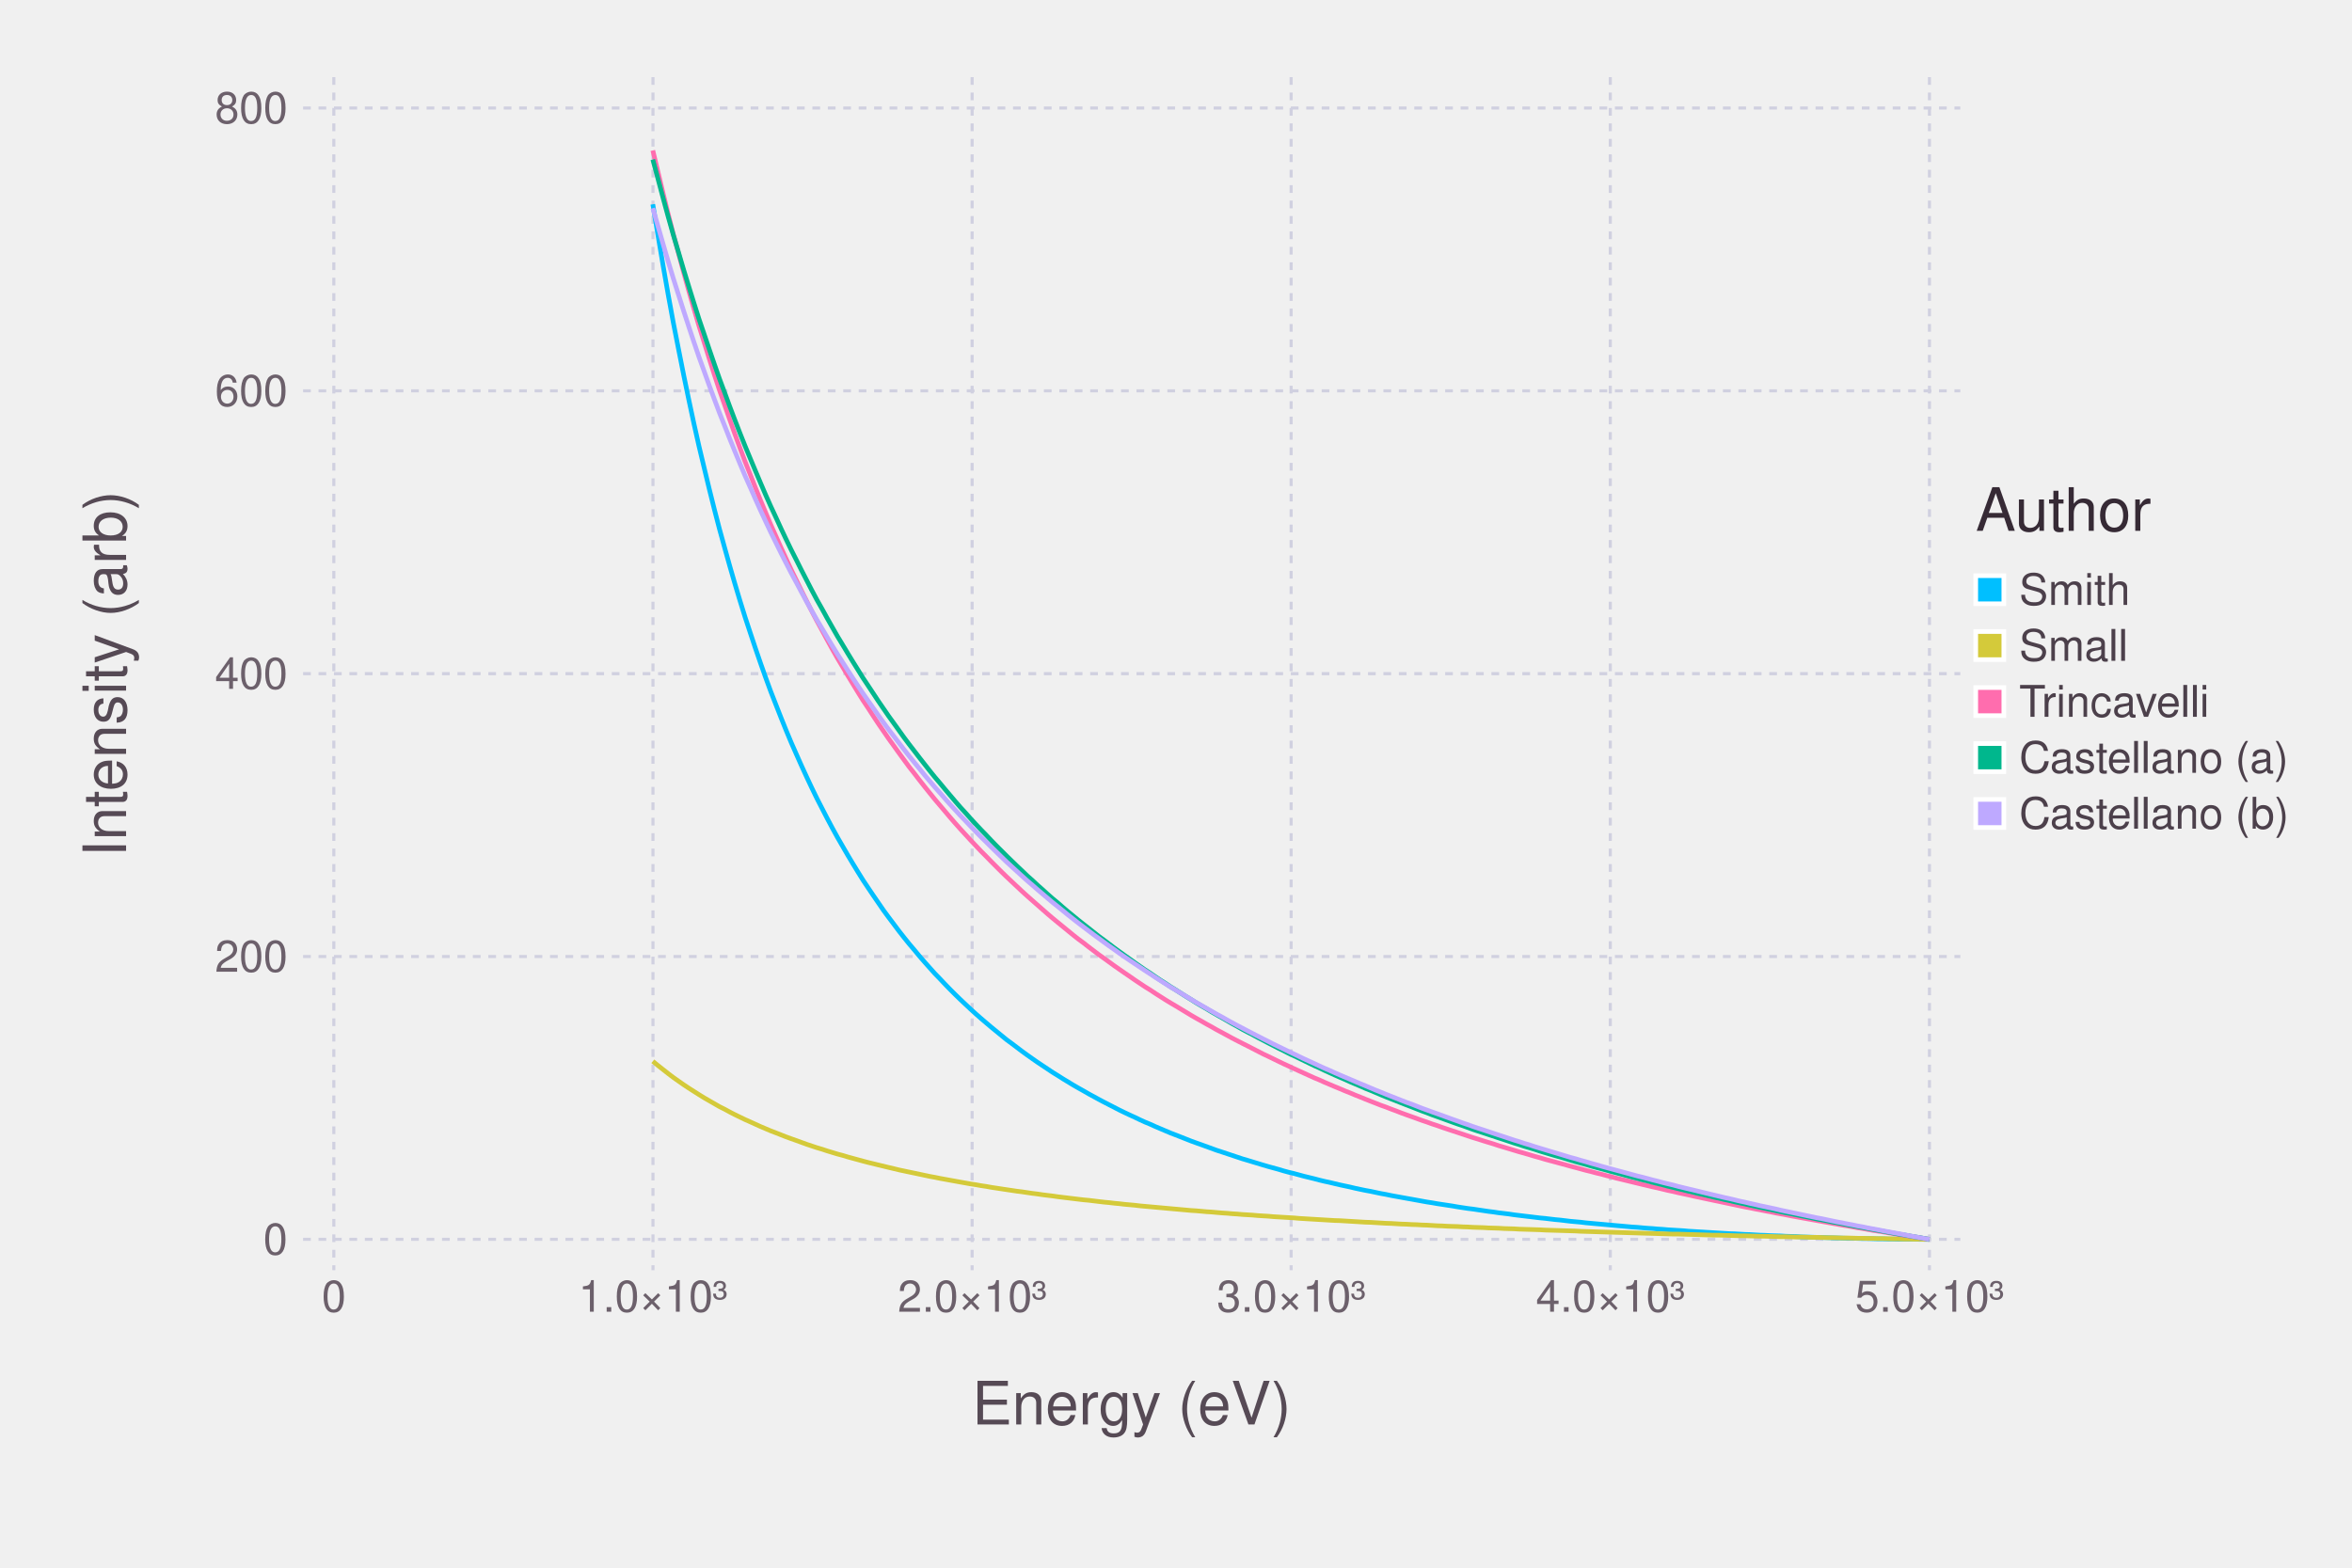
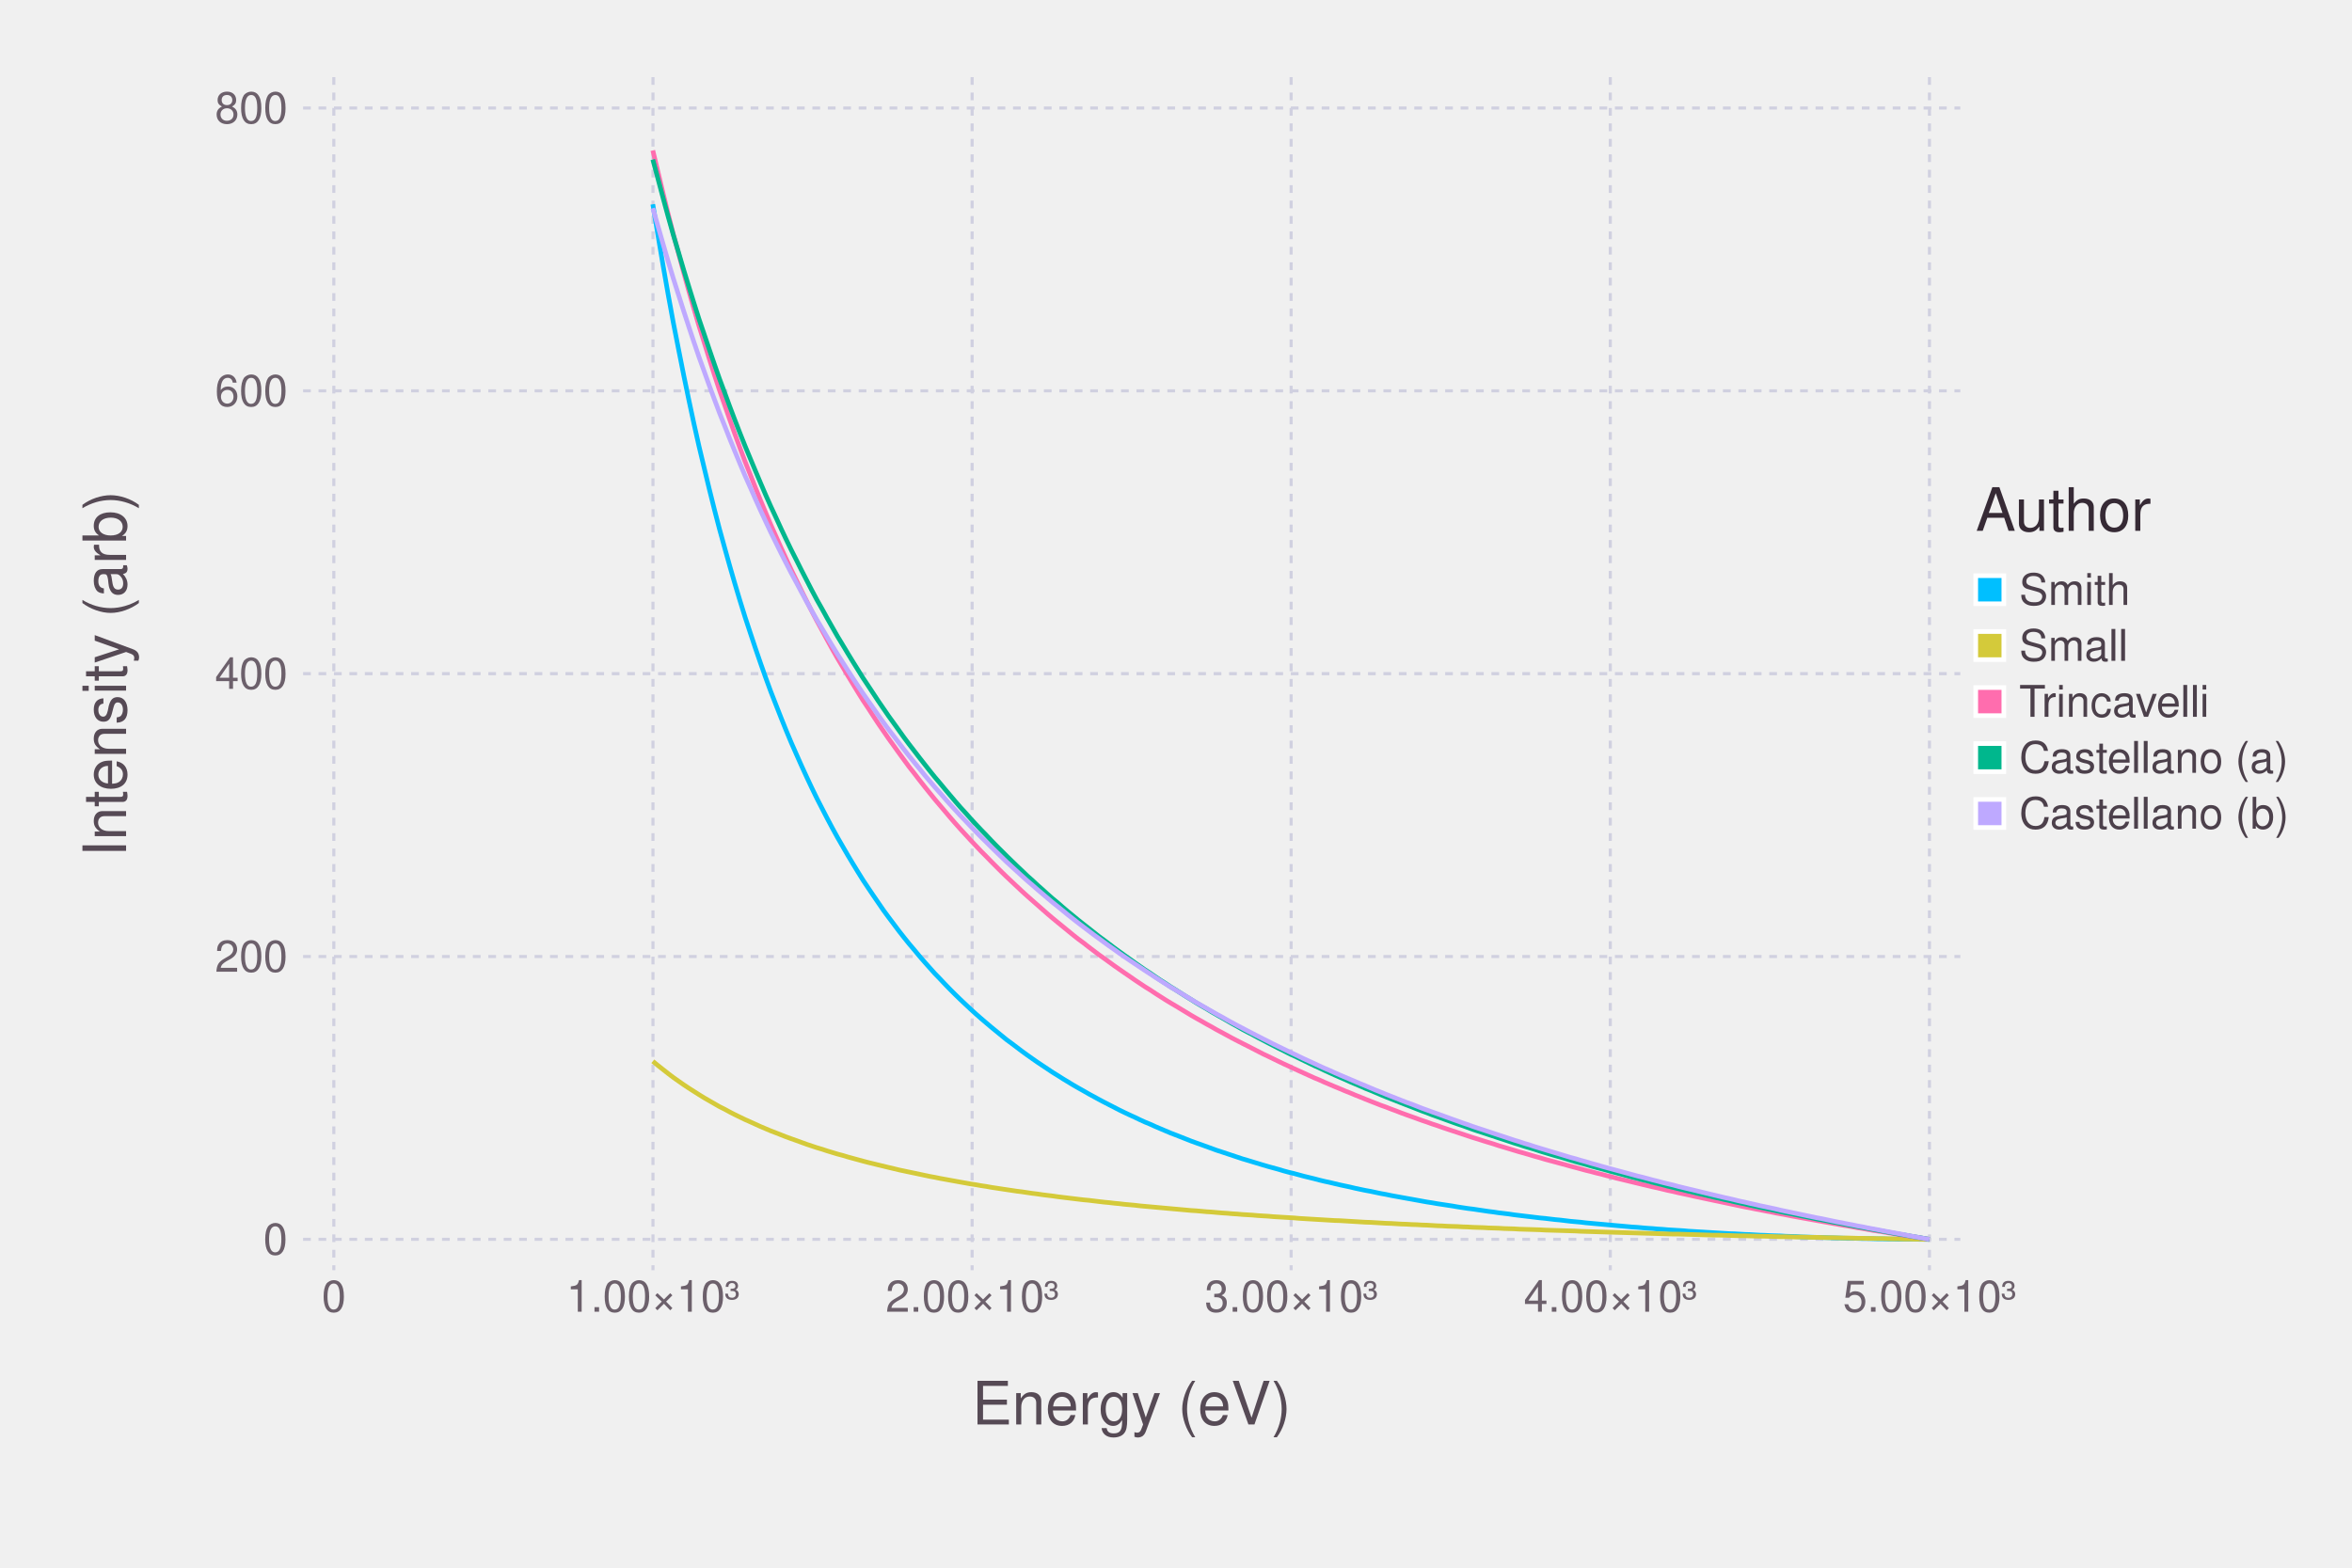
<svg xmlns="http://www.w3.org/2000/svg" version="1.2" width="152.4mm" height="101.6mm" viewBox="0 0 152.4 101.6" stroke="none" fill="#000000" stroke-width="0.3" font-size="3.88">
  <defs>
    <marker id="arrow" markerWidth="15" markerHeight="7" refX="5" refY="3.5" orient="auto" markerUnits="strokeWidth">
      <path d="M0,0 L15,3.5 L0,7 z" stroke="context-stroke" fill="context-stroke" />
    </marker>
  </defs>
-   <g class="plotroot xscalable yscalable" id="img-7c409ed8-1">
-     <g font-size="3.88" font-family="'PT Sans','Helvetica Neue','Helvetica',sans-serif" fill="#564A55" stroke="#000000" stroke-opacity="0.000" id="img-7c409ed8-2">
+   <g class="plotroot xscalable yscalable" id="img-198c09b8-1">
+     <g font-size="3.88" font-family="'PT Sans','Helvetica Neue','Helvetica',sans-serif" fill="#564A55" stroke="#000000" stroke-opacity="0.000" id="img-198c09b8-2">
      <g transform="translate(73.33,89.99)">
        <g class="primitive">
          <text text-anchor="middle" dy="0.6em">Energy (eV)</text>
        </g>
      </g>
    </g>
-     <g class="guide xlabels" font-size="2.82" font-family="'PT Sans Caption','Helvetica Neue','Helvetica',sans-serif" fill="#6C606B" id="img-7c409ed8-3">
+     <g class="guide xlabels" font-size="2.82" font-family="'PT Sans Caption','Helvetica Neue','Helvetica',sans-serif" fill="#6C606B" id="img-198c09b8-3">
      <g transform="translate(21.63,83.32)">
        <g class="primitive">
          <text text-anchor="middle" dy="0.6em">0</text>
        </g>
      </g>
      <g transform="translate(42.31,83.32)">
        <g class="primitive">
-           <text text-anchor="middle" dy="0.6em">1.0×10³</text>
+           <text text-anchor="middle" dy="0.6em">1.00×10³</text>
        </g>
      </g>
      <g transform="translate(62.99,83.32)">
        <g class="primitive">
-           <text text-anchor="middle" dy="0.6em">2.0×10³</text>
+           <text text-anchor="middle" dy="0.6em">2.00×10³</text>
        </g>
      </g>
      <g transform="translate(83.66,83.32)">
        <g class="primitive">
-           <text text-anchor="middle" dy="0.6em">3.0×10³</text>
+           <text text-anchor="middle" dy="0.6em">3.00×10³</text>
        </g>
      </g>
      <g transform="translate(104.34,83.32)">
        <g class="primitive">
-           <text text-anchor="middle" dy="0.6em">4.0×10³</text>
+           <text text-anchor="middle" dy="0.6em">4.00×10³</text>
        </g>
      </g>
      <g transform="translate(125.02,83.32)">
        <g class="primitive">
-           <text text-anchor="middle" dy="0.6em">5.0×10³</text>
-         </g>
-       </g>
-     </g>
-     <g class="guide colorkey" id="img-7c409ed8-4">
-       <g fill="#4C404B" font-size="2.82" font-family="'PT Sans','Helvetica Neue','Helvetica',sans-serif" id="img-7c409ed8-5">
-         <g transform="translate(130.83,38.22)" id="img-7c409ed8-6" class="color_f1">
+           <text text-anchor="middle" dy="0.6em">5.00×10³</text>
+         </g>
+       </g>
+     </g>
+     <g class="guide colorkey" id="img-198c09b8-4">
+       <g fill="#4C404B" font-size="2.82" font-family="'PT Sans','Helvetica Neue','Helvetica',sans-serif" id="img-198c09b8-5">
+         <g transform="translate(130.83,38.22)" id="img-198c09b8-6" class="color_f1">
          <g class="primitive">
            <text dy="0.35em">Smith</text>
          </g>
        </g>
-         <g transform="translate(130.83,41.84)" id="img-7c409ed8-7" class="color_f2">
+         <g transform="translate(130.83,41.84)" id="img-198c09b8-7" class="color_f2">
          <g class="primitive">
            <text dy="0.35em">Small</text>
          </g>
        </g>
-         <g transform="translate(130.83,45.47)" id="img-7c409ed8-8" class="color_f3">
+         <g transform="translate(130.83,45.47)" id="img-198c09b8-8" class="color_f3">
          <g class="primitive">
            <text dy="0.35em">Trincavelli</text>
          </g>
        </g>
-         <g transform="translate(130.83,49.1)" id="img-7c409ed8-9" class="color_f4">
+         <g transform="translate(130.83,49.1)" id="img-198c09b8-9" class="color_f4">
          <g class="primitive">
            <text dy="0.35em">Castellano (a)</text>
          </g>
        </g>
-         <g transform="translate(130.83,52.72)" id="img-7c409ed8-10" class="color_f5">
+         <g transform="translate(130.83,52.72)" id="img-198c09b8-10" class="color_f5">
          <g class="primitive">
            <text dy="0.35em">Castellano (b)</text>
          </g>
        </g>
      </g>
-       <g fill-opacity="1" id="img-7c409ed8-11">
-         <g transform="translate(128.93,38.22)" id="img-7c409ed8-12" class="color_f1" stroke="#FFFFFF" fill="#00BFFF">
-           <path d="M-0.91,-0.91 L0.91,-0.91 0.91,0.91 -0.91,0.91  z" class="primitive" />
-         </g>
-         <g transform="translate(128.93,41.84)" id="img-7c409ed8-13" class="color_f2" stroke="#FFFFFF" fill="#D4CA3A">
-           <path d="M-0.91,-0.91 L0.91,-0.91 0.91,0.91 -0.91,0.91  z" class="primitive" />
-         </g>
-         <g transform="translate(128.93,45.47)" id="img-7c409ed8-14" class="color_f3" stroke="#FFFFFF" fill="#FF6DAE">
-           <path d="M-0.91,-0.91 L0.91,-0.91 0.91,0.91 -0.91,0.91  z" class="primitive" />
-         </g>
-         <g transform="translate(128.93,49.1)" id="img-7c409ed8-15" class="color_f4" stroke="#FFFFFF" fill="#00B78D">
-           <path d="M-0.91,-0.91 L0.91,-0.91 0.91,0.91 -0.91,0.91  z" class="primitive" />
-         </g>
-         <g transform="translate(128.93,52.72)" id="img-7c409ed8-16" class="color_f5" stroke="#FFFFFF" fill="#BEA9FF">
-           <path d="M-0.91,-0.91 L0.91,-0.91 0.91,0.91 -0.91,0.91  z" class="primitive" />
-         </g>
-       </g>
-       <g fill="#362A35" font-size="3.88" font-family="'PT Sans','Helvetica Neue','Helvetica',sans-serif" stroke="#000000" stroke-opacity="0.000" id="img-7c409ed8-17">
-         <g transform="translate(128.02,34.4)" id="img-7c409ed8-18">
+       <g fill-opacity="1" id="img-198c09b8-11">
+         <g transform="translate(128.93,38.22)" id="img-198c09b8-12" fill="#00BFFF" class="color_f1" stroke="#FFFFFF">
+           <path d="M-0.91,-0.91 L0.91,-0.91 0.91,0.91 -0.91,0.91  z" class="primitive" />
+         </g>
+         <g transform="translate(128.93,41.84)" id="img-198c09b8-13" fill="#D4CA3A" class="color_f2" stroke="#FFFFFF">
+           <path d="M-0.91,-0.91 L0.91,-0.91 0.91,0.91 -0.91,0.91  z" class="primitive" />
+         </g>
+         <g transform="translate(128.93,45.47)" id="img-198c09b8-14" fill="#FF6DAE" class="color_f3" stroke="#FFFFFF">
+           <path d="M-0.91,-0.91 L0.91,-0.91 0.91,0.91 -0.91,0.91  z" class="primitive" />
+         </g>
+         <g transform="translate(128.93,49.1)" id="img-198c09b8-15" fill="#00B78D" class="color_f4" stroke="#FFFFFF">
+           <path d="M-0.91,-0.91 L0.91,-0.91 0.91,0.91 -0.91,0.91  z" class="primitive" />
+         </g>
+         <g transform="translate(128.93,52.72)" id="img-198c09b8-16" fill="#BEA9FF" class="color_f5" stroke="#FFFFFF">
+           <path d="M-0.91,-0.91 L0.91,-0.91 0.91,0.91 -0.91,0.91  z" class="primitive" />
+         </g>
+       </g>
+       <g fill="#362A35" font-size="3.88" font-family="'PT Sans','Helvetica Neue','Helvetica',sans-serif" stroke="#000000" stroke-opacity="0.000" id="img-198c09b8-17">
+         <g transform="translate(128.02,34.4)" id="img-198c09b8-18">
          <g class="primitive">
            <text dy="-0em">Author</text>
          </g>
        </g>
      </g>
    </g>
-     <g clip-path="url(#img-7c409ed8-19)">
-       <g id="img-7c409ed8-20">
-         <g pointer-events="visible" stroke-width="0.3" fill="#000000" fill-opacity="0.000" stroke="#000000" stroke-opacity="0.000" class="guide background" id="img-7c409ed8-21">
-           <g transform="translate(73.33,43.66)" id="img-7c409ed8-22">
+     <g clip-path="url(#img-198c09b8-19)">
+       <g id="img-198c09b8-20">
+         <g pointer-events="visible" stroke-width="0.3" fill="#000000" fill-opacity="0.000" stroke="#000000" stroke-opacity="0.000" class="guide background" id="img-198c09b8-21">
+           <g transform="translate(73.33,43.66)" id="img-198c09b8-22">
            <path d="M-53.69,-38.66 L53.69,-38.66 53.69,38.66 -53.69,38.66  z" class="primitive" />
          </g>
        </g>
-         <g class="guide ygridlines xfixed" stroke-dasharray="0.5,0.5" stroke-width="0.2" stroke="#D0D0E0" id="img-7c409ed8-23">
-           <g transform="translate(73.33,80.32)" id="img-7c409ed8-24">
-             <path fill="none" d="M-53.69,0 L53.69,0 " class="primitive" />
-           </g>
-           <g transform="translate(73.33,61.99)" id="img-7c409ed8-25">
-             <path fill="none" d="M-53.69,0 L53.69,0 " class="primitive" />
-           </g>
-           <g transform="translate(73.33,43.66)" id="img-7c409ed8-26">
-             <path fill="none" d="M-53.69,0 L53.69,0 " class="primitive" />
-           </g>
-           <g transform="translate(73.33,25.33)" id="img-7c409ed8-27">
-             <path fill="none" d="M-53.69,0 L53.69,0 " class="primitive" />
-           </g>
-           <g transform="translate(73.33,7)" id="img-7c409ed8-28">
-             <path fill="none" d="M-53.69,0 L53.69,0 " class="primitive" />
-           </g>
-         </g>
-         <g class="guide xgridlines yfixed" stroke-dasharray="0.5,0.5" stroke-width="0.2" stroke="#D0D0E0" id="img-7c409ed8-29">
-           <g transform="translate(21.63,43.66)" id="img-7c409ed8-30">
-             <path fill="none" d="M0,-38.66 L0,38.66 " class="primitive" />
-           </g>
-           <g transform="translate(42.31,43.66)" id="img-7c409ed8-31">
-             <path fill="none" d="M0,-38.66 L0,38.66 " class="primitive" />
-           </g>
-           <g transform="translate(62.99,43.66)" id="img-7c409ed8-32">
-             <path fill="none" d="M0,-38.66 L0,38.66 " class="primitive" />
-           </g>
-           <g transform="translate(83.66,43.66)" id="img-7c409ed8-33">
-             <path fill="none" d="M0,-38.66 L0,38.66 " class="primitive" />
-           </g>
-           <g transform="translate(104.34,43.66)" id="img-7c409ed8-34">
-             <path fill="none" d="M0,-38.66 L0,38.66 " class="primitive" />
-           </g>
-           <g transform="translate(125.02,43.66)" id="img-7c409ed8-35">
-             <path fill="none" d="M0,-38.66 L0,38.66 " class="primitive" />
-           </g>
-         </g>
-         <g class="plotpanel" id="img-7c409ed8-36">
-           <g stroke-width="0.3" fill="#000000" fill-opacity="0.000" class="geometry" id="img-7c409ed8-37">
-             <g transform="translate(83.66,69.23)" id="img-7c409ed8-38" stroke-dasharray="none" class="color_f1" stroke="#00BFFF">
+         <g class="guide ygridlines xfixed" stroke-dasharray="0.5,0.5" stroke-width="0.2" stroke="#D0D0E0" id="img-198c09b8-23">
+           <g transform="translate(73.33,80.32)" id="img-198c09b8-24">
+             <path fill="none" d="M-53.69,0 L53.69,0 " class="primitive" />
+           </g>
+           <g transform="translate(73.33,61.99)" id="img-198c09b8-25">
+             <path fill="none" d="M-53.69,0 L53.69,0 " class="primitive" />
+           </g>
+           <g transform="translate(73.33,43.66)" id="img-198c09b8-26">
+             <path fill="none" d="M-53.69,0 L53.69,0 " class="primitive" />
+           </g>
+           <g transform="translate(73.33,25.33)" id="img-198c09b8-27">
+             <path fill="none" d="M-53.69,0 L53.69,0 " class="primitive" />
+           </g>
+           <g transform="translate(73.33,7)" id="img-198c09b8-28">
+             <path fill="none" d="M-53.69,0 L53.69,0 " class="primitive" />
+           </g>
+         </g>
+         <g class="guide xgridlines yfixed" stroke-dasharray="0.5,0.5" stroke-width="0.2" stroke="#D0D0E0" id="img-198c09b8-29">
+           <g transform="translate(21.63,43.66)" id="img-198c09b8-30">
+             <path fill="none" d="M0,-38.66 L0,38.66 " class="primitive" />
+           </g>
+           <g transform="translate(42.31,43.66)" id="img-198c09b8-31">
+             <path fill="none" d="M0,-38.66 L0,38.66 " class="primitive" />
+           </g>
+           <g transform="translate(62.99,43.66)" id="img-198c09b8-32">
+             <path fill="none" d="M0,-38.66 L0,38.66 " class="primitive" />
+           </g>
+           <g transform="translate(83.66,43.66)" id="img-198c09b8-33">
+             <path fill="none" d="M0,-38.66 L0,38.66 " class="primitive" />
+           </g>
+           <g transform="translate(104.34,43.66)" id="img-198c09b8-34">
+             <path fill="none" d="M0,-38.66 L0,38.66 " class="primitive" />
+           </g>
+           <g transform="translate(125.02,43.66)" id="img-198c09b8-35">
+             <path fill="none" d="M0,-38.66 L0,38.66 " class="primitive" />
+           </g>
+         </g>
+         <g class="plotpanel" id="img-198c09b8-36">
+           <g stroke-width="0.3" fill="#000000" fill-opacity="0.000" class="geometry" id="img-198c09b8-37">
+             <g transform="translate(83.66,69.23)" id="img-198c09b8-38" stroke-dasharray="none" class="color_f1" stroke="#00BFFF">
              <path fill="none" d="M-41.36,-55.99 L-41.02,-53.94 -40.69,-51.99 -40.36,-50.11 -40.03,-48.31 -39.69,-46.58 -39.36,-44.92 -39.03,-43.33 -38.7,-41.79 -38.37,-40.32 -38.03,-38.9 -37.7,-37.53 -37.37,-36.21 -37.04,-34.94 -36.7,-33.71 -36.37,-32.53 -36.04,-31.39 -35.71,-30.29 -35.38,-29.23 -35.04,-28.2 -34.71,-27.21 -34.38,-26.25 -34.05,-25.32 -33.72,-24.42 -33.38,-23.55 -33.05,-22.71 -32.72,-21.89 -32.39,-21.1 -32.05,-20.33 -31.72,-19.59 -31.39,-18.87 -31.06,-18.17 -30.73,-17.49 -30.39,-16.83 -30.06,-16.19 -29.73,-15.57 -29.4,-14.97 -29.06,-14.38 -28.73,-13.81 -28.4,-13.26 -28.07,-12.72 -27.74,-12.19 -27.4,-11.68 -27.07,-11.19 -26.74,-10.71 -26.41,-10.23 -26.08,-9.78 -25.74,-9.33 -25.41,-8.89 -25.08,-8.47 -24.75,-8.06 -24.41,-7.66 -24.08,-7.26 -23.75,-6.88 -23.42,-6.51 -23.09,-6.14 -22.75,-5.79 -22.42,-5.44 -22.09,-5.1 -21.76,-4.77 -21.43,-4.45 -21.09,-4.13 -20.76,-3.82 -20.43,-3.52 -20.1,-3.23 -19.76,-2.94 -19.43,-2.66 -19.1,-2.39 -18.77,-2.12 -18.44,-1.85 -18.1,-1.6 -17.77,-1.35 -17.44,-1.1 -17.11,-0.86 -16.77,-0.62 -16.44,-0.39 -16.11,-0.17 -15.78,0.05 -15.45,0.27 -15.11,0.48 -14.78,0.69 -14.45,0.89 -14.12,1.09 -13.79,1.28 -13.45,1.47 -13.12,1.66 -12.79,1.84 -12.46,2.02 -12.12,2.2 -11.79,2.37 -11.46,2.54 -11.13,2.71 -10.8,2.87 -10.46,3.03 -10.13,3.18 -9.8,3.34 -9.47,3.49 -9.13,3.63 -8.8,3.78 -8.47,3.92 -8.14,4.06 -7.81,4.2 -7.47,4.33 -7.14,4.46 -6.81,4.59 -6.48,4.72 -6.15,4.84 -5.81,4.96 -5.48,5.08 -5.15,5.2 -4.82,5.32 -4.48,5.43 -4.15,5.54 -3.82,5.65 -3.49,5.76 -3.16,5.87 -2.82,5.97 -2.49,6.07 -2.16,6.17 -1.83,6.27 -1.49,6.37 -1.16,6.46 -0.83,6.55 -0.5,6.65 -0.17,6.74 0.17,6.82 0.5,6.91 0.83,7 1.16,7.08 1.49,7.16 1.83,7.25 2.16,7.33 2.49,7.4 2.82,7.48 3.16,7.56 3.49,7.63 3.82,7.7 4.15,7.78 4.48,7.85 4.82,7.92 5.15,7.98 5.48,8.05 5.81,8.12 6.15,8.18 6.48,8.25 6.81,8.31 7.14,8.37 7.47,8.43 7.81,8.49 8.14,8.55 8.47,8.61 8.8,8.67 9.13,8.72 9.47,8.78 9.8,8.83 10.13,8.88 10.46,8.93 10.8,8.99 11.13,9.04 11.46,9.09 11.79,9.13 12.12,9.18 12.46,9.23 12.79,9.28 13.12,9.32 13.45,9.37 13.79,9.41 14.12,9.45 14.45,9.5 14.78,9.54 15.11,9.58 15.45,9.62 15.78,9.66 16.11,9.7 16.44,9.73 16.77,9.77 17.11,9.81 17.44,9.84 17.77,9.88 18.1,9.92 18.44,9.95 18.77,9.98 19.1,10.02 19.43,10.05 19.76,10.08 20.1,10.11 20.43,10.14 20.76,10.17 21.09,10.2 21.43,10.23 21.76,10.26 22.09,10.29 22.42,10.31 22.75,10.34 23.09,10.37 23.42,10.39 23.75,10.42 24.08,10.44 24.41,10.47 24.75,10.49 25.08,10.51 25.41,10.53 25.74,10.56 26.08,10.58 26.41,10.6 26.74,10.62 27.07,10.64 27.4,10.66 27.74,10.68 28.07,10.7 28.4,10.72 28.73,10.73 29.06,10.75 29.4,10.77 29.73,10.78 30.06,10.8 30.39,10.82 30.73,10.83 31.06,10.85 31.39,10.86 31.72,10.87 32.05,10.89 32.39,10.9 32.72,10.91 33.05,10.93 33.38,10.94 33.72,10.95 34.05,10.96 34.38,10.97 34.71,10.98 35.04,10.99 35.38,11 35.71,11.01 36.04,11.02 36.37,11.02 36.7,11.03 37.04,11.04 37.37,11.04 37.7,11.05 38.03,11.06 38.37,11.06 38.7,11.07 39.03,11.07 39.36,11.08 39.69,11.08 40.03,11.08 40.36,11.08 40.69,11.09 41.02,11.09 41.36,11.09 " class="primitive" />
            </g>
-             <g transform="translate(83.66,77.83)" id="img-7c409ed8-39" stroke-dasharray="none" class="color_f2" stroke="#D4CA3A">
+             <g transform="translate(83.66,77.83)" id="img-198c09b8-39" stroke-dasharray="none" class="color_f2" stroke="#D4CA3A">
              <path fill="none" d="M-41.36,-9.05 L-41.02,-8.77 -40.69,-8.51 -40.36,-8.25 -40.03,-8 -39.69,-7.76 -39.36,-7.53 -39.03,-7.31 -38.7,-7.1 -38.37,-6.89 -38.03,-6.68 -37.7,-6.49 -37.37,-6.3 -37.04,-6.11 -36.7,-5.94 -36.37,-5.76 -36.04,-5.59 -35.71,-5.43 -35.38,-5.27 -35.04,-5.12 -34.71,-4.97 -34.38,-4.82 -34.05,-4.68 -33.72,-4.54 -33.38,-4.41 -33.05,-4.28 -32.72,-4.15 -32.39,-4.03 -32.05,-3.91 -31.72,-3.79 -31.39,-3.67 -31.06,-3.56 -30.73,-3.45 -30.39,-3.35 -30.06,-3.24 -29.73,-3.14 -29.4,-3.04 -29.06,-2.95 -28.73,-2.85 -28.4,-2.76 -28.07,-2.67 -27.74,-2.58 -27.4,-2.49 -27.07,-2.41 -26.74,-2.33 -26.41,-2.25 -26.08,-2.17 -25.74,-2.09 -25.41,-2.01 -25.08,-1.94 -24.75,-1.87 -24.41,-1.8 -24.08,-1.73 -23.75,-1.66 -23.42,-1.59 -23.09,-1.53 -22.75,-1.46 -22.42,-1.4 -22.09,-1.34 -21.76,-1.28 -21.43,-1.22 -21.09,-1.16 -20.76,-1.1 -20.43,-1.05 -20.1,-0.99 -19.76,-0.94 -19.43,-0.88 -19.1,-0.83 -18.77,-0.78 -18.44,-0.73 -18.1,-0.68 -17.77,-0.63 -17.44,-0.59 -17.11,-0.54 -16.77,-0.49 -16.44,-0.45 -16.11,-0.4 -15.78,-0.36 -15.45,-0.32 -15.11,-0.27 -14.78,-0.23 -14.45,-0.19 -14.12,-0.15 -13.79,-0.11 -13.45,-0.07 -13.12,-0.04 -12.79,0 -12.46,0.04 -12.12,0.08 -11.79,0.11 -11.46,0.15 -11.13,0.18 -10.8,0.22 -10.46,0.25 -10.13,0.28 -9.8,0.32 -9.47,0.35 -9.13,0.38 -8.8,0.41 -8.47,0.44 -8.14,0.47 -7.81,0.5 -7.47,0.53 -7.14,0.56 -6.81,0.59 -6.48,0.62 -6.15,0.64 -5.81,0.67 -5.48,0.7 -5.15,0.72 -4.82,0.75 -4.48,0.78 -4.15,0.8 -3.82,0.83 -3.49,0.85 -3.16,0.88 -2.82,0.9 -2.49,0.92 -2.16,0.95 -1.83,0.97 -1.49,0.99 -1.16,1.02 -0.83,1.04 -0.5,1.06 -0.17,1.08 0.17,1.1 0.5,1.13 0.83,1.15 1.16,1.17 1.49,1.19 1.83,1.21 2.16,1.23 2.49,1.25 2.82,1.27 3.16,1.28 3.49,1.3 3.82,1.32 4.15,1.34 4.48,1.36 4.82,1.38 5.15,1.39 5.48,1.41 5.81,1.43 6.15,1.45 6.48,1.46 6.81,1.48 7.14,1.5 7.47,1.51 7.81,1.53 8.14,1.54 8.47,1.56 8.8,1.57 9.13,1.59 9.47,1.61 9.8,1.62 10.13,1.64 10.46,1.65 10.8,1.66 11.13,1.68 11.46,1.69 11.79,1.71 12.12,1.72 12.46,1.73 12.79,1.75 13.12,1.76 13.45,1.77 13.79,1.79 14.12,1.8 14.45,1.81 14.78,1.83 15.11,1.84 15.45,1.85 15.78,1.86 16.11,1.87 16.44,1.89 16.77,1.9 17.11,1.91 17.44,1.92 17.77,1.93 18.1,1.94 18.44,1.95 18.77,1.97 19.1,1.98 19.43,1.99 19.76,2 20.1,2.01 20.43,2.02 20.76,2.03 21.09,2.04 21.43,2.05 21.76,2.06 22.09,2.07 22.42,2.08 22.75,2.09 23.09,2.1 23.42,2.11 23.75,2.12 24.08,2.13 24.41,2.14 24.75,2.15 25.08,2.15 25.41,2.16 25.74,2.17 26.08,2.18 26.41,2.19 26.74,2.2 27.07,2.21 27.4,2.22 27.74,2.22 28.07,2.23 28.4,2.24 28.73,2.25 29.06,2.26 29.4,2.26 29.73,2.27 30.06,2.28 30.39,2.29 30.73,2.29 31.06,2.3 31.39,2.31 31.72,2.32 32.05,2.32 32.39,2.33 32.72,2.34 33.05,2.34 33.38,2.35 33.72,2.36 34.05,2.36 34.38,2.37 34.71,2.38 35.04,2.38 35.38,2.39 35.71,2.4 36.04,2.4 36.37,2.41 36.7,2.42 37.04,2.42 37.37,2.43 37.7,2.43 38.03,2.44 38.37,2.44 38.7,2.45 39.03,2.46 39.36,2.46 39.69,2.47 40.03,2.47 40.36,2.48 40.69,2.48 41.02,2.49 41.36,2.49 " class="primitive" />
            </g>
-             <g transform="translate(83.66,62.85)" id="img-7c409ed8-40" stroke-dasharray="none" class="color_f3" stroke="#FF6DAE">
+             <g transform="translate(83.66,62.85)" id="img-198c09b8-40" stroke-dasharray="none" class="color_f3" stroke="#FF6DAE">
              <path fill="none" d="M-41.36,-53.1 L-41.02,-51.68 -40.69,-50.3 -40.36,-48.96 -40.03,-47.67 -39.69,-46.41 -39.36,-45.19 -39.03,-44 -38.7,-42.85 -38.37,-41.73 -38.03,-40.65 -37.7,-39.59 -37.37,-38.56 -37.04,-37.56 -36.7,-36.59 -36.37,-35.64 -36.04,-34.71 -35.71,-33.81 -35.38,-32.93 -35.04,-32.08 -34.71,-31.24 -34.38,-30.42 -34.05,-29.63 -33.72,-28.85 -33.38,-28.09 -33.05,-27.35 -32.72,-26.63 -32.39,-25.92 -32.05,-25.23 -31.72,-24.55 -31.39,-23.89 -31.06,-23.24 -30.73,-22.61 -30.39,-21.99 -30.06,-21.38 -29.73,-20.78 -29.4,-20.2 -29.06,-19.63 -28.73,-19.07 -28.4,-18.53 -28.07,-17.99 -27.74,-17.46 -27.4,-16.95 -27.07,-16.44 -26.74,-15.94 -26.41,-15.46 -26.08,-14.98 -25.74,-14.51 -25.41,-14.05 -25.08,-13.6 -24.75,-13.15 -24.41,-12.72 -24.08,-12.29 -23.75,-11.87 -23.42,-11.46 -23.09,-11.05 -22.75,-10.65 -22.42,-10.26 -22.09,-9.87 -21.76,-9.49 -21.43,-9.12 -21.09,-8.75 -20.76,-8.39 -20.43,-8.04 -20.1,-7.69 -19.76,-7.35 -19.43,-7.01 -19.1,-6.68 -18.77,-6.35 -18.44,-6.03 -18.1,-5.71 -17.77,-5.4 -17.44,-5.09 -17.11,-4.79 -16.77,-4.49 -16.44,-4.2 -16.11,-3.91 -15.78,-3.62 -15.45,-3.34 -15.11,-3.06 -14.78,-2.79 -14.45,-2.52 -14.12,-2.25 -13.79,-1.99 -13.45,-1.74 -13.12,-1.48 -12.79,-1.23 -12.46,-0.98 -12.12,-0.74 -11.79,-0.5 -11.46,-0.26 -11.13,-0.03 -10.8,0.2 -10.46,0.43 -10.13,0.66 -9.8,0.88 -9.47,1.1 -9.13,1.31 -8.8,1.53 -8.47,1.74 -8.14,1.95 -7.81,2.15 -7.47,2.35 -7.14,2.55 -6.81,2.75 -6.48,2.95 -6.15,3.14 -5.81,3.33 -5.48,3.52 -5.15,3.7 -4.82,3.89 -4.48,4.07 -4.15,4.25 -3.82,4.43 -3.49,4.6 -3.16,4.77 -2.82,4.94 -2.49,5.11 -2.16,5.28 -1.83,5.45 -1.49,5.61 -1.16,5.77 -0.83,5.93 -0.5,6.09 -0.17,6.24 0.17,6.4 0.5,6.55 0.83,6.7 1.16,6.85 1.49,7 1.83,7.14 2.16,7.29 2.49,7.43 2.82,7.57 3.16,7.71 3.49,7.85 3.82,7.98 4.15,8.12 4.48,8.25 4.82,8.39 5.15,8.52 5.48,8.65 5.81,8.78 6.15,8.9 6.48,9.03 6.81,9.15 7.14,9.28 7.47,9.4 7.81,9.52 8.14,9.64 8.47,9.76 8.8,9.87 9.13,9.99 9.47,10.1 9.8,10.22 10.13,10.33 10.46,10.44 10.8,10.55 11.13,10.66 11.46,10.77 11.79,10.88 12.12,10.98 12.46,11.09 12.79,11.19 13.12,11.29 13.45,11.4 13.79,11.5 14.12,11.6 14.45,11.7 14.78,11.8 15.11,11.89 15.45,11.99 15.78,12.09 16.11,12.18 16.44,12.28 16.77,12.37 17.11,12.46 17.44,12.55 17.77,12.64 18.1,12.73 18.44,12.82 18.77,12.91 19.1,13 19.43,13.08 19.76,13.17 20.1,13.25 20.43,13.34 20.76,13.42 21.09,13.51 21.43,13.59 21.76,13.67 22.09,13.75 22.42,13.83 22.75,13.91 23.09,13.99 23.42,14.07 23.75,14.14 24.08,14.22 24.41,14.3 24.75,14.37 25.08,14.45 25.41,14.52 25.74,14.59 26.08,14.67 26.41,14.74 26.74,14.81 27.07,14.88 27.4,14.95 27.74,15.02 28.07,15.09 28.4,15.16 28.73,15.23 29.06,15.3 29.4,15.37 29.73,15.43 30.06,15.5 30.39,15.56 30.73,15.63 31.06,15.69 31.39,15.76 31.72,15.82 32.05,15.88 32.39,15.95 32.72,16.01 33.05,16.07 33.38,16.13 33.72,16.19 34.05,16.25 34.38,16.31 34.71,16.37 35.04,16.43 35.38,16.49 35.71,16.55 36.04,16.6 36.37,16.66 36.7,16.72 37.04,16.77 37.37,16.83 37.7,16.89 38.03,16.94 38.37,16.99 38.7,17.05 39.03,17.1 39.36,17.16 39.69,17.21 40.03,17.26 40.36,17.31 40.69,17.36 41.02,17.42 41.36,17.47 " class="primitive" />
            </g>
-             <g transform="translate(83.66,62.12)" id="img-7c409ed8-41" stroke-dasharray="none" class="color_f4" stroke="#00B78D">
+             <g transform="translate(83.66,62.12)" id="img-198c09b8-41" stroke-dasharray="none" class="color_f4" stroke="#00B78D">
              <path fill="none" d="M-41.36,-51.78 L-41.02,-50.51 -40.69,-49.27 -40.36,-48.06 -40.03,-46.89 -39.69,-45.75 -39.36,-44.63 -39.03,-43.55 -38.7,-42.49 -38.37,-41.45 -38.03,-40.45 -37.7,-39.47 -37.37,-38.51 -37.04,-37.57 -36.7,-36.66 -36.37,-35.76 -36.04,-34.89 -35.71,-34.04 -35.38,-33.21 -35.04,-32.39 -34.71,-31.6 -34.38,-30.82 -34.05,-30.05 -33.72,-29.31 -33.38,-28.58 -33.05,-27.86 -32.72,-27.16 -32.39,-26.48 -32.05,-25.81 -31.72,-25.15 -31.39,-24.51 -31.06,-23.87 -30.73,-23.25 -30.39,-22.65 -30.06,-22.05 -29.73,-21.47 -29.4,-20.89 -29.06,-20.33 -28.73,-19.78 -28.4,-19.24 -28.07,-18.71 -27.74,-18.18 -27.4,-17.67 -27.07,-17.17 -26.74,-16.67 -26.41,-16.19 -26.08,-15.71 -25.74,-15.24 -25.41,-14.78 -25.08,-14.32 -24.75,-13.88 -24.41,-13.44 -24.08,-13.01 -23.75,-12.59 -23.42,-12.17 -23.09,-11.76 -22.75,-11.36 -22.42,-10.96 -22.09,-10.57 -21.76,-10.18 -21.43,-9.8 -21.09,-9.43 -20.76,-9.06 -20.43,-8.7 -20.1,-8.35 -19.76,-8 -19.43,-7.65 -19.1,-7.31 -18.77,-6.98 -18.44,-6.65 -18.1,-6.32 -17.77,-6 -17.44,-5.69 -17.11,-5.37 -16.77,-5.07 -16.44,-4.76 -16.11,-4.47 -15.78,-4.17 -15.45,-3.88 -15.11,-3.6 -14.78,-3.31 -14.45,-3.03 -14.12,-2.76 -13.79,-2.49 -13.45,-2.22 -13.12,-1.96 -12.79,-1.7 -12.46,-1.44 -12.12,-1.19 -11.79,-0.94 -11.46,-0.69 -11.13,-0.45 -10.8,-0.21 -10.46,0.03 -10.13,0.27 -9.8,0.5 -9.47,0.73 -9.13,0.95 -8.8,1.18 -8.47,1.4 -8.14,1.61 -7.81,1.83 -7.47,2.04 -7.14,2.25 -6.81,2.46 -6.48,2.66 -6.15,2.87 -5.81,3.07 -5.48,3.26 -5.15,3.46 -4.82,3.65 -4.48,3.84 -4.15,4.03 -3.82,4.22 -3.49,4.4 -3.16,4.59 -2.82,4.77 -2.49,4.94 -2.16,5.12 -1.83,5.29 -1.49,5.47 -1.16,5.64 -0.83,5.81 -0.5,5.97 -0.17,6.14 0.17,6.3 0.5,6.46 0.83,6.62 1.16,6.78 1.49,6.94 1.83,7.09 2.16,7.25 2.49,7.4 2.82,7.55 3.16,7.7 3.49,7.84 3.82,7.99 4.15,8.13 4.48,8.27 4.82,8.42 5.15,8.55 5.48,8.69 5.81,8.83 6.15,8.97 6.48,9.1 6.81,9.23 7.14,9.36 7.47,9.49 7.81,9.62 8.14,9.75 8.47,9.88 8.8,10 9.13,10.13 9.47,10.25 9.8,10.37 10.13,10.49 10.46,10.61 10.8,10.73 11.13,10.84 11.46,10.96 11.79,11.08 12.12,11.19 12.46,11.3 12.79,11.41 13.12,11.52 13.45,11.63 13.79,11.74 14.12,11.85 14.45,11.96 14.78,12.06 15.11,12.17 15.45,12.27 15.78,12.37 16.11,12.48 16.44,12.58 16.77,12.68 17.11,12.78 17.44,12.87 17.77,12.97 18.1,13.07 18.44,13.17 18.77,13.26 19.1,13.35 19.43,13.45 19.76,13.54 20.1,13.63 20.43,13.72 20.76,13.81 21.09,13.9 21.43,13.99 21.76,14.08 22.09,14.17 22.42,14.25 22.75,14.34 23.09,14.42 23.42,14.51 23.75,14.59 24.08,14.67 24.41,14.76 24.75,14.84 25.08,14.92 25.41,15 25.74,15.08 26.08,15.16 26.41,15.24 26.74,15.31 27.07,15.39 27.4,15.47 27.74,15.54 28.07,15.62 28.4,15.69 28.73,15.77 29.06,15.84 29.4,15.91 29.73,15.99 30.06,16.06 30.39,16.13 30.73,16.2 31.06,16.27 31.39,16.34 31.72,16.41 32.05,16.48 32.39,16.54 32.72,16.61 33.05,16.68 33.38,16.74 33.72,16.81 34.05,16.88 34.38,16.94 34.71,17 35.04,17.07 35.38,17.13 35.71,17.19 36.04,17.26 36.37,17.32 36.7,17.38 37.04,17.44 37.37,17.5 37.7,17.56 38.03,17.62 38.37,17.68 38.7,17.74 39.03,17.8 39.36,17.86 39.69,17.91 40.03,17.97 40.36,18.03 40.69,18.08 41.02,18.14 41.36,18.2 " class="primitive" />
            </g>
-             <g transform="translate(83.66,62.46)" id="img-7c409ed8-42" stroke-dasharray="none" class="color_f5" stroke="#BEA9FF">
+             <g transform="translate(83.66,62.46)" id="img-198c09b8-42" stroke-dasharray="none" class="color_f5" stroke="#BEA9FF">
              <path fill="none" d="M-41.36,-48.97 L-41.02,-47.78 -40.69,-46.63 -40.36,-45.5 -40.03,-44.41 -39.69,-43.34 -39.36,-42.3 -39.03,-41.29 -38.7,-40.3 -38.37,-39.33 -38.03,-38.39 -37.7,-37.47 -37.37,-36.58 -37.04,-35.7 -36.7,-34.85 -36.37,-34.01 -36.04,-33.2 -35.71,-32.4 -35.38,-31.62 -35.04,-30.86 -34.71,-30.11 -34.38,-29.38 -34.05,-28.67 -33.72,-27.97 -33.38,-27.28 -33.05,-26.61 -32.72,-25.96 -32.39,-25.32 -32.05,-24.69 -31.72,-24.07 -31.39,-23.46 -31.06,-22.87 -30.73,-22.29 -30.39,-21.72 -30.06,-21.16 -29.73,-20.61 -29.4,-20.07 -29.06,-19.54 -28.73,-19.02 -28.4,-18.51 -28.07,-18.01 -27.74,-17.52 -27.4,-17.03 -27.07,-16.56 -26.74,-16.09 -26.41,-15.63 -26.08,-15.18 -25.74,-14.74 -25.41,-14.31 -25.08,-13.88 -24.75,-13.46 -24.41,-13.04 -24.08,-12.64 -23.75,-12.23 -23.42,-11.84 -23.09,-11.45 -22.75,-11.07 -22.42,-10.69 -22.09,-10.32 -21.76,-9.96 -21.43,-9.6 -21.09,-9.25 -20.76,-8.9 -20.43,-8.56 -20.1,-8.22 -19.76,-7.89 -19.43,-7.56 -19.1,-7.24 -18.77,-6.92 -18.44,-6.6 -18.1,-6.29 -17.77,-5.99 -17.44,-5.69 -17.11,-5.39 -16.77,-5.1 -16.44,-4.81 -16.11,-4.53 -15.78,-4.25 -15.45,-3.97 -15.11,-3.7 -14.78,-3.43 -14.45,-3.16 -14.12,-2.9 -13.79,-2.64 -13.45,-2.38 -13.12,-2.13 -12.79,-1.88 -12.46,-1.64 -12.12,-1.39 -11.79,-1.15 -11.46,-0.92 -11.13,-0.68 -10.8,-0.45 -10.46,-0.22 -10.13,0 -9.8,0.22 -9.47,0.44 -9.13,0.66 -8.8,0.88 -8.47,1.09 -8.14,1.3 -7.81,1.51 -7.47,1.71 -7.14,1.91 -6.81,2.11 -6.48,2.31 -6.15,2.51 -5.81,2.7 -5.48,2.89 -5.15,3.08 -4.82,3.27 -4.48,3.45 -4.15,3.64 -3.82,3.82 -3.49,4 -3.16,4.17 -2.82,4.35 -2.49,4.52 -2.16,4.69 -1.83,4.86 -1.49,5.03 -1.16,5.2 -0.83,5.36 -0.5,5.52 -0.17,5.68 0.17,5.84 0.5,6 0.83,6.16 1.16,6.31 1.49,6.46 1.83,6.62 2.16,6.77 2.49,6.91 2.82,7.06 3.16,7.21 3.49,7.35 3.82,7.49 4.15,7.63 4.48,7.77 4.82,7.91 5.15,8.05 5.48,8.19 5.81,8.32 6.15,8.46 6.48,8.59 6.81,8.72 7.14,8.85 7.47,8.98 7.81,9.1 8.14,9.23 8.47,9.36 8.8,9.48 9.13,9.6 9.47,9.72 9.8,9.84 10.13,9.96 10.46,10.08 10.8,10.2 11.13,10.32 11.46,10.43 11.79,10.55 12.12,10.66 12.46,10.77 12.79,10.88 13.12,10.99 13.45,11.1 13.79,11.21 14.12,11.32 14.45,11.43 14.78,11.53 15.11,11.64 15.45,11.74 15.78,11.85 16.11,11.95 16.44,12.05 16.77,12.15 17.11,12.25 17.44,12.35 17.77,12.45 18.1,12.55 18.44,12.64 18.77,12.74 19.1,12.83 19.43,12.93 19.76,13.02 20.1,13.12 20.43,13.21 20.76,13.3 21.09,13.39 21.43,13.48 21.76,13.57 22.09,13.66 22.42,13.75 22.75,13.83 23.09,13.92 23.42,14.01 23.75,14.09 24.08,14.18 24.41,14.26 24.75,14.34 25.08,14.43 25.41,14.51 25.74,14.59 26.08,14.67 26.41,14.75 26.74,14.83 27.07,14.91 27.4,14.99 27.74,15.07 28.07,15.15 28.4,15.22 28.73,15.3 29.06,15.38 29.4,15.45 29.73,15.53 30.06,15.6 30.39,15.68 30.73,15.75 31.06,15.82 31.39,15.89 31.72,15.97 32.05,16.04 32.39,16.11 32.72,16.18 33.05,16.25 33.38,16.32 33.72,16.39 34.05,16.46 34.38,16.52 34.71,16.59 35.04,16.66 35.38,16.73 35.71,16.79 36.04,16.86 36.37,16.92 36.7,16.99 37.04,17.05 37.37,17.12 37.7,17.18 38.03,17.24 38.37,17.31 38.7,17.37 39.03,17.43 39.36,17.49 39.69,17.55 40.03,17.62 40.36,17.68 40.69,17.74 41.02,17.8 41.36,17.86 " class="primitive" />
            </g>
          </g>
        </g>
      </g>
    </g>
-     <g class="guide ylabels" font-size="2.82" font-family="'PT Sans Caption','Helvetica Neue','Helvetica',sans-serif" fill="#6C606B" id="img-7c409ed8-43">
-       <g transform="translate(18.63,80.32)" id="img-7c409ed8-44">
+     <g class="guide ylabels" font-size="2.82" font-family="'PT Sans Caption','Helvetica Neue','Helvetica',sans-serif" fill="#6C606B" id="img-198c09b8-43">
+       <g transform="translate(18.63,80.32)" id="img-198c09b8-44">
        <g class="primitive">
          <text text-anchor="end" dy="0.35em">0</text>
        </g>
      </g>
-       <g transform="translate(18.63,61.99)" id="img-7c409ed8-45">
+       <g transform="translate(18.63,61.99)" id="img-198c09b8-45">
        <g class="primitive">
          <text text-anchor="end" dy="0.35em">200</text>
        </g>
      </g>
-       <g transform="translate(18.63,43.66)" id="img-7c409ed8-46">
+       <g transform="translate(18.63,43.66)" id="img-198c09b8-46">
        <g class="primitive">
          <text text-anchor="end" dy="0.35em">400</text>
        </g>
      </g>
-       <g transform="translate(18.63,25.33)" id="img-7c409ed8-47">
+       <g transform="translate(18.63,25.33)" id="img-198c09b8-47">
        <g class="primitive">
          <text text-anchor="end" dy="0.35em">600</text>
        </g>
      </g>
-       <g transform="translate(18.63,7)" id="img-7c409ed8-48">
+       <g transform="translate(18.63,7)" id="img-198c09b8-48">
        <g class="primitive">
          <text text-anchor="end" dy="0.35em">800</text>
        </g>
      </g>
    </g>
-     <g font-size="3.88" font-family="'PT Sans','Helvetica Neue','Helvetica',sans-serif" fill="#564A55" stroke="#000000" stroke-opacity="0.000" id="img-7c409ed8-49">
-       <g transform="translate(8.81,41.66)" id="img-7c409ed8-50">
+     <g font-size="3.88" font-family="'PT Sans','Helvetica Neue','Helvetica',sans-serif" fill="#564A55" stroke="#000000" stroke-opacity="0.000" id="img-198c09b8-49">
+       <g transform="translate(8.81,41.66)" id="img-198c09b8-50">
        <g class="primitive">
          <text text-anchor="middle" dy="0.35em" transform="rotate(-90,0, 2)">Intensity (arb)</text>
        </g>
      </g>
    </g>
  </g>
  <defs>
-     <clipPath id="img-7c409ed8-19">
+     <clipPath id="img-198c09b8-19">
      <path d="M19.63,5 L127.02,5 127.02,82.32 19.63,82.32 " />
    </clipPath>
  </defs>
</svg>
